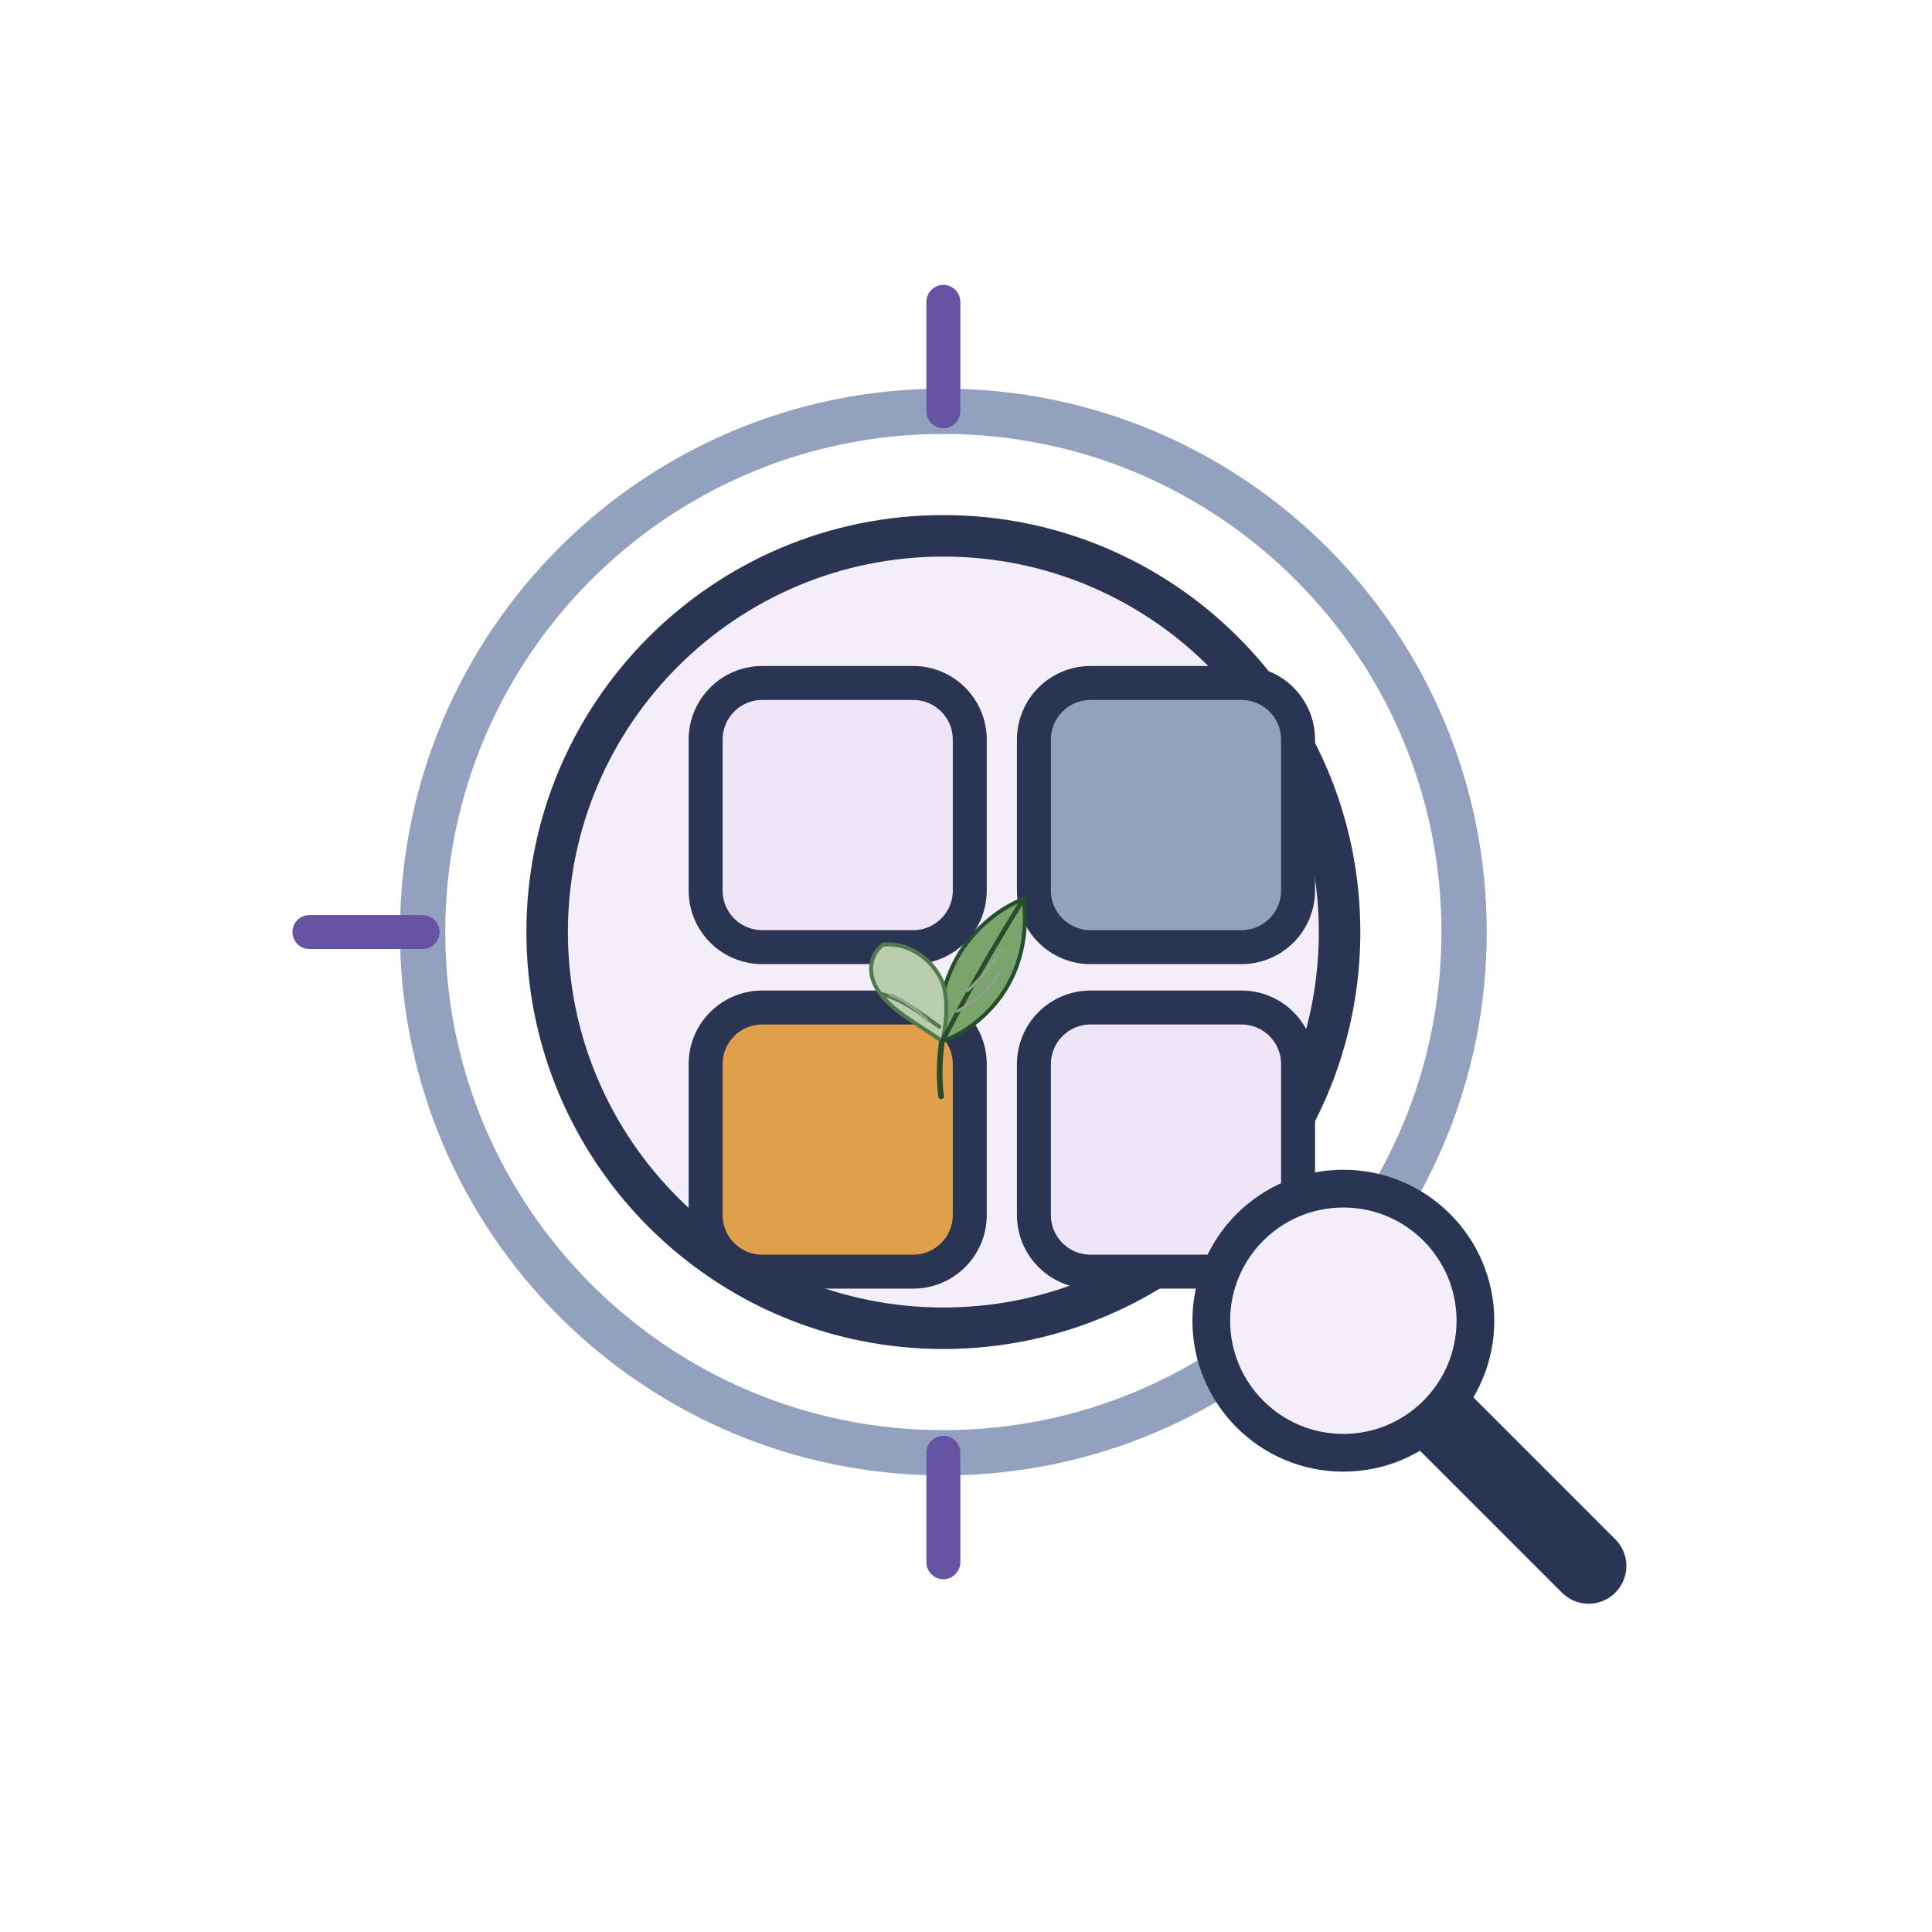
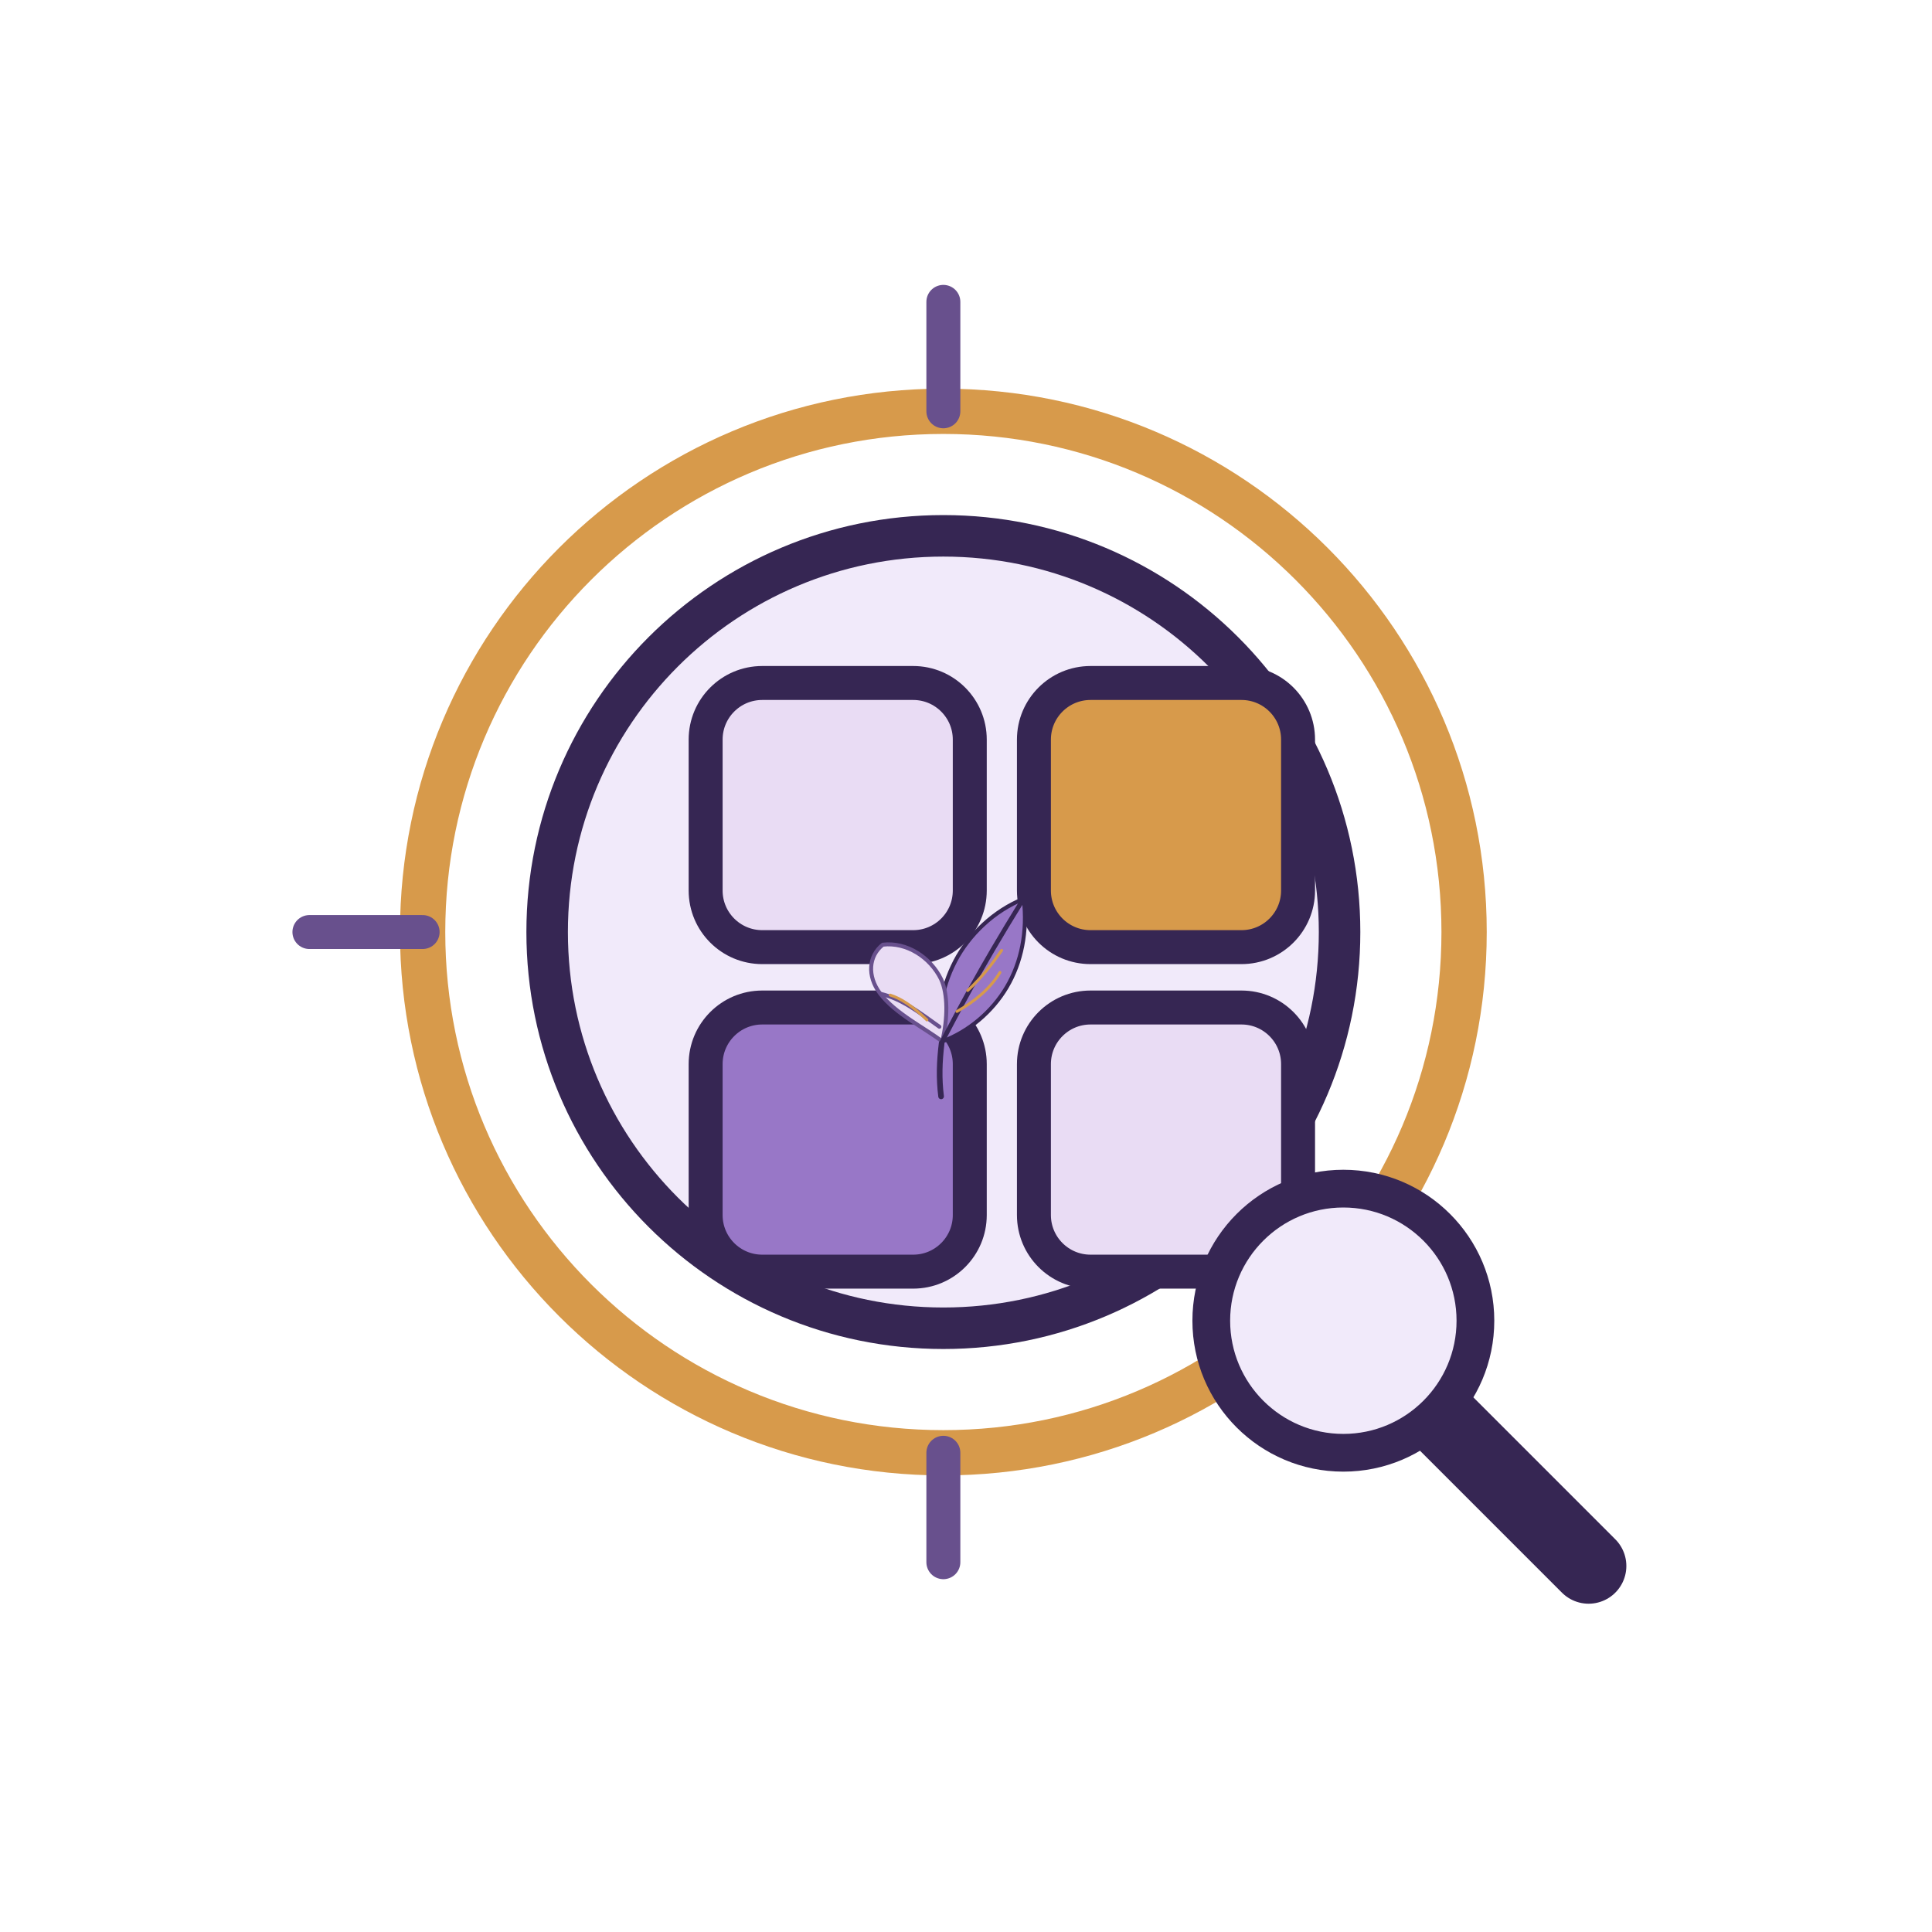
<svg xmlns="http://www.w3.org/2000/svg" width="512" height="512" viewBox="0 0 512 512" role="img" aria-labelledby="title desc">
  <defs>
    <clipPath id="markClip">
      <rect x="0" y="0" width="512" height="512" />
    </clipPath>
  </defs>
  <g stroke-linecap="round" stroke-linejoin="round" clip-path="url(#markClip)">
-     <circle cx="250" cy="247" r="138" fill="none" stroke="#92a1be" stroke-width="12" />
-     <circle cx="250" cy="247" r="105" fill="#f4eefb" stroke="#2a3453" stroke-width="11" />
-     <rect x="187" y="181" width="70" height="70" rx="15" fill="#eee5f7" stroke="#2a3453" stroke-width="9" />
-     <rect x="274" y="181" width="70" height="70" rx="15" fill="#92a1be" stroke="#2a3453" stroke-width="9" />
-     <rect x="187" y="267" width="70" height="70" rx="15" fill="#e0a04b" stroke="#2a3453" stroke-width="9" />
-     <rect x="274" y="267" width="70" height="70" rx="15" fill="#eee5f7" stroke="#2a3453" stroke-width="9" />
-     <path d="M350 344 L421 415" fill="none" stroke="#2a3453" stroke-width="20" stroke-linecap="round" stroke-linejoin="round" />
-     <circle cx="356" cy="350" r="35" fill="#f4eefb" stroke="#2a3453" stroke-width="10" />
+     <circle cx="250" cy="247" r="138" fill="none" stroke="#d79a4b" stroke-width="12" />
+     <circle cx="250" cy="247" r="105" fill="#f1eafa" stroke="#362653" stroke-width="11" />
+     <rect x="187" y="181" width="70" height="70" rx="15" fill="#e9dcf4" stroke="#362653" stroke-width="9" />
+     <rect x="274" y="181" width="70" height="70" rx="15" fill="#d79a4b" stroke="#362653" stroke-width="9" />
+     <rect x="187" y="267" width="70" height="70" rx="15" fill="#9877c7" stroke="#362653" stroke-width="9" />
+     <rect x="274" y="267" width="70" height="70" rx="15" fill="#e9dcf4" stroke="#362653" stroke-width="9" />
+     <path d="M350 344 L421 415" fill="none" stroke="#362653" stroke-width="20" stroke-linecap="round" stroke-linejoin="round" />
+     <circle cx="356" cy="350" r="35" fill="#f1eafa" stroke="#362653" stroke-width="10" />
    <g transform="translate(250 264) rotate(0) scale(0.15)" opacity="1.0">
-       <path d="M-2 80 C-12 42 -5 -12 21 -62 C45 -108 89 -151 142 -172 C149 -114 138 -60 112 -16 C86 28 44 63 -2 80Z" fill="#7ba46d" stroke="#294c2d" stroke-width="7" stroke-linejoin="round" />
-       <path d="M-2 80 C-33 56 -85 31 -112 -5 C-135 -36 -132 -71 -107 -91 C-65 -96 -23 -69 -4 -30 C8 -4 8 39 -2 80Z" fill="#b9ccac" stroke="#52784d" stroke-width="7" stroke-linejoin="round" />
-       <path d="M-3 82 C24 31 61 -42 139 -168" fill="none" stroke="#294c2d" stroke-width="8" stroke-linecap="round" />
-       <path d="M-7 54 C-45 27 -73 5 -110 -4" fill="none" stroke="#52784d" stroke-width="7" stroke-linecap="round" />
-       <path d="M-3 83 C-7 116 -8 145 -4 177" fill="none" stroke="#294c2d" stroke-width="10" stroke-linecap="round" />
-       <path d="M24 27 C54 10 82 -12 100 -42 M43 -10 C69 -34 87 -58 103 -81 M-29 42 C-55 17 -75 4 -94 -2" fill="none" stroke="#90a08c" stroke-width="5" stroke-linecap="round" />
+       <path d="M-2 80 C-12 42 -5 -12 21 -62 C45 -108 89 -151 142 -172 C149 -114 138 -60 112 -16 C86 28 44 63 -2 80Z" fill="#9877c7" stroke="#362653" stroke-width="7" stroke-linejoin="round" />
+       <path d="M-2 80 C-33 56 -85 31 -112 -5 C-135 -36 -132 -71 -107 -91 C-65 -96 -23 -69 -4 -30 C8 -4 8 39 -2 80Z" fill="#e9dcf4" stroke="#68508d" stroke-width="7" stroke-linejoin="round" />
+       <path d="M-3 82 C24 31 61 -42 139 -168" fill="none" stroke="#362653" stroke-width="8" stroke-linecap="round" />
+       <path d="M-7 54 C-45 27 -73 5 -110 -4" fill="none" stroke="#68508d" stroke-width="7" stroke-linecap="round" />
+       <path d="M-3 83 C-7 116 -8 145 -4 177" fill="none" stroke="#362653" stroke-width="10" stroke-linecap="round" />
+       <path d="M24 27 C54 10 82 -12 100 -42 M43 -10 C69 -34 87 -58 103 -81 M-29 42 C-55 17 -75 4 -94 -2" fill="none" stroke="#d79a4b" stroke-width="5" stroke-linecap="round" />
    </g>
-     <path d="M112 247 H82 M250 109 V80 M250 385 V414" fill="none" stroke="#6553a3" stroke-width="9" stroke-linecap="round" stroke-linejoin="round" />
+     <path d="M112 247 H82 M250 109 V80 M250 385 V414" fill="none" stroke="#68508d" stroke-width="9" stroke-linecap="round" stroke-linejoin="round" />
  </g>
</svg>
